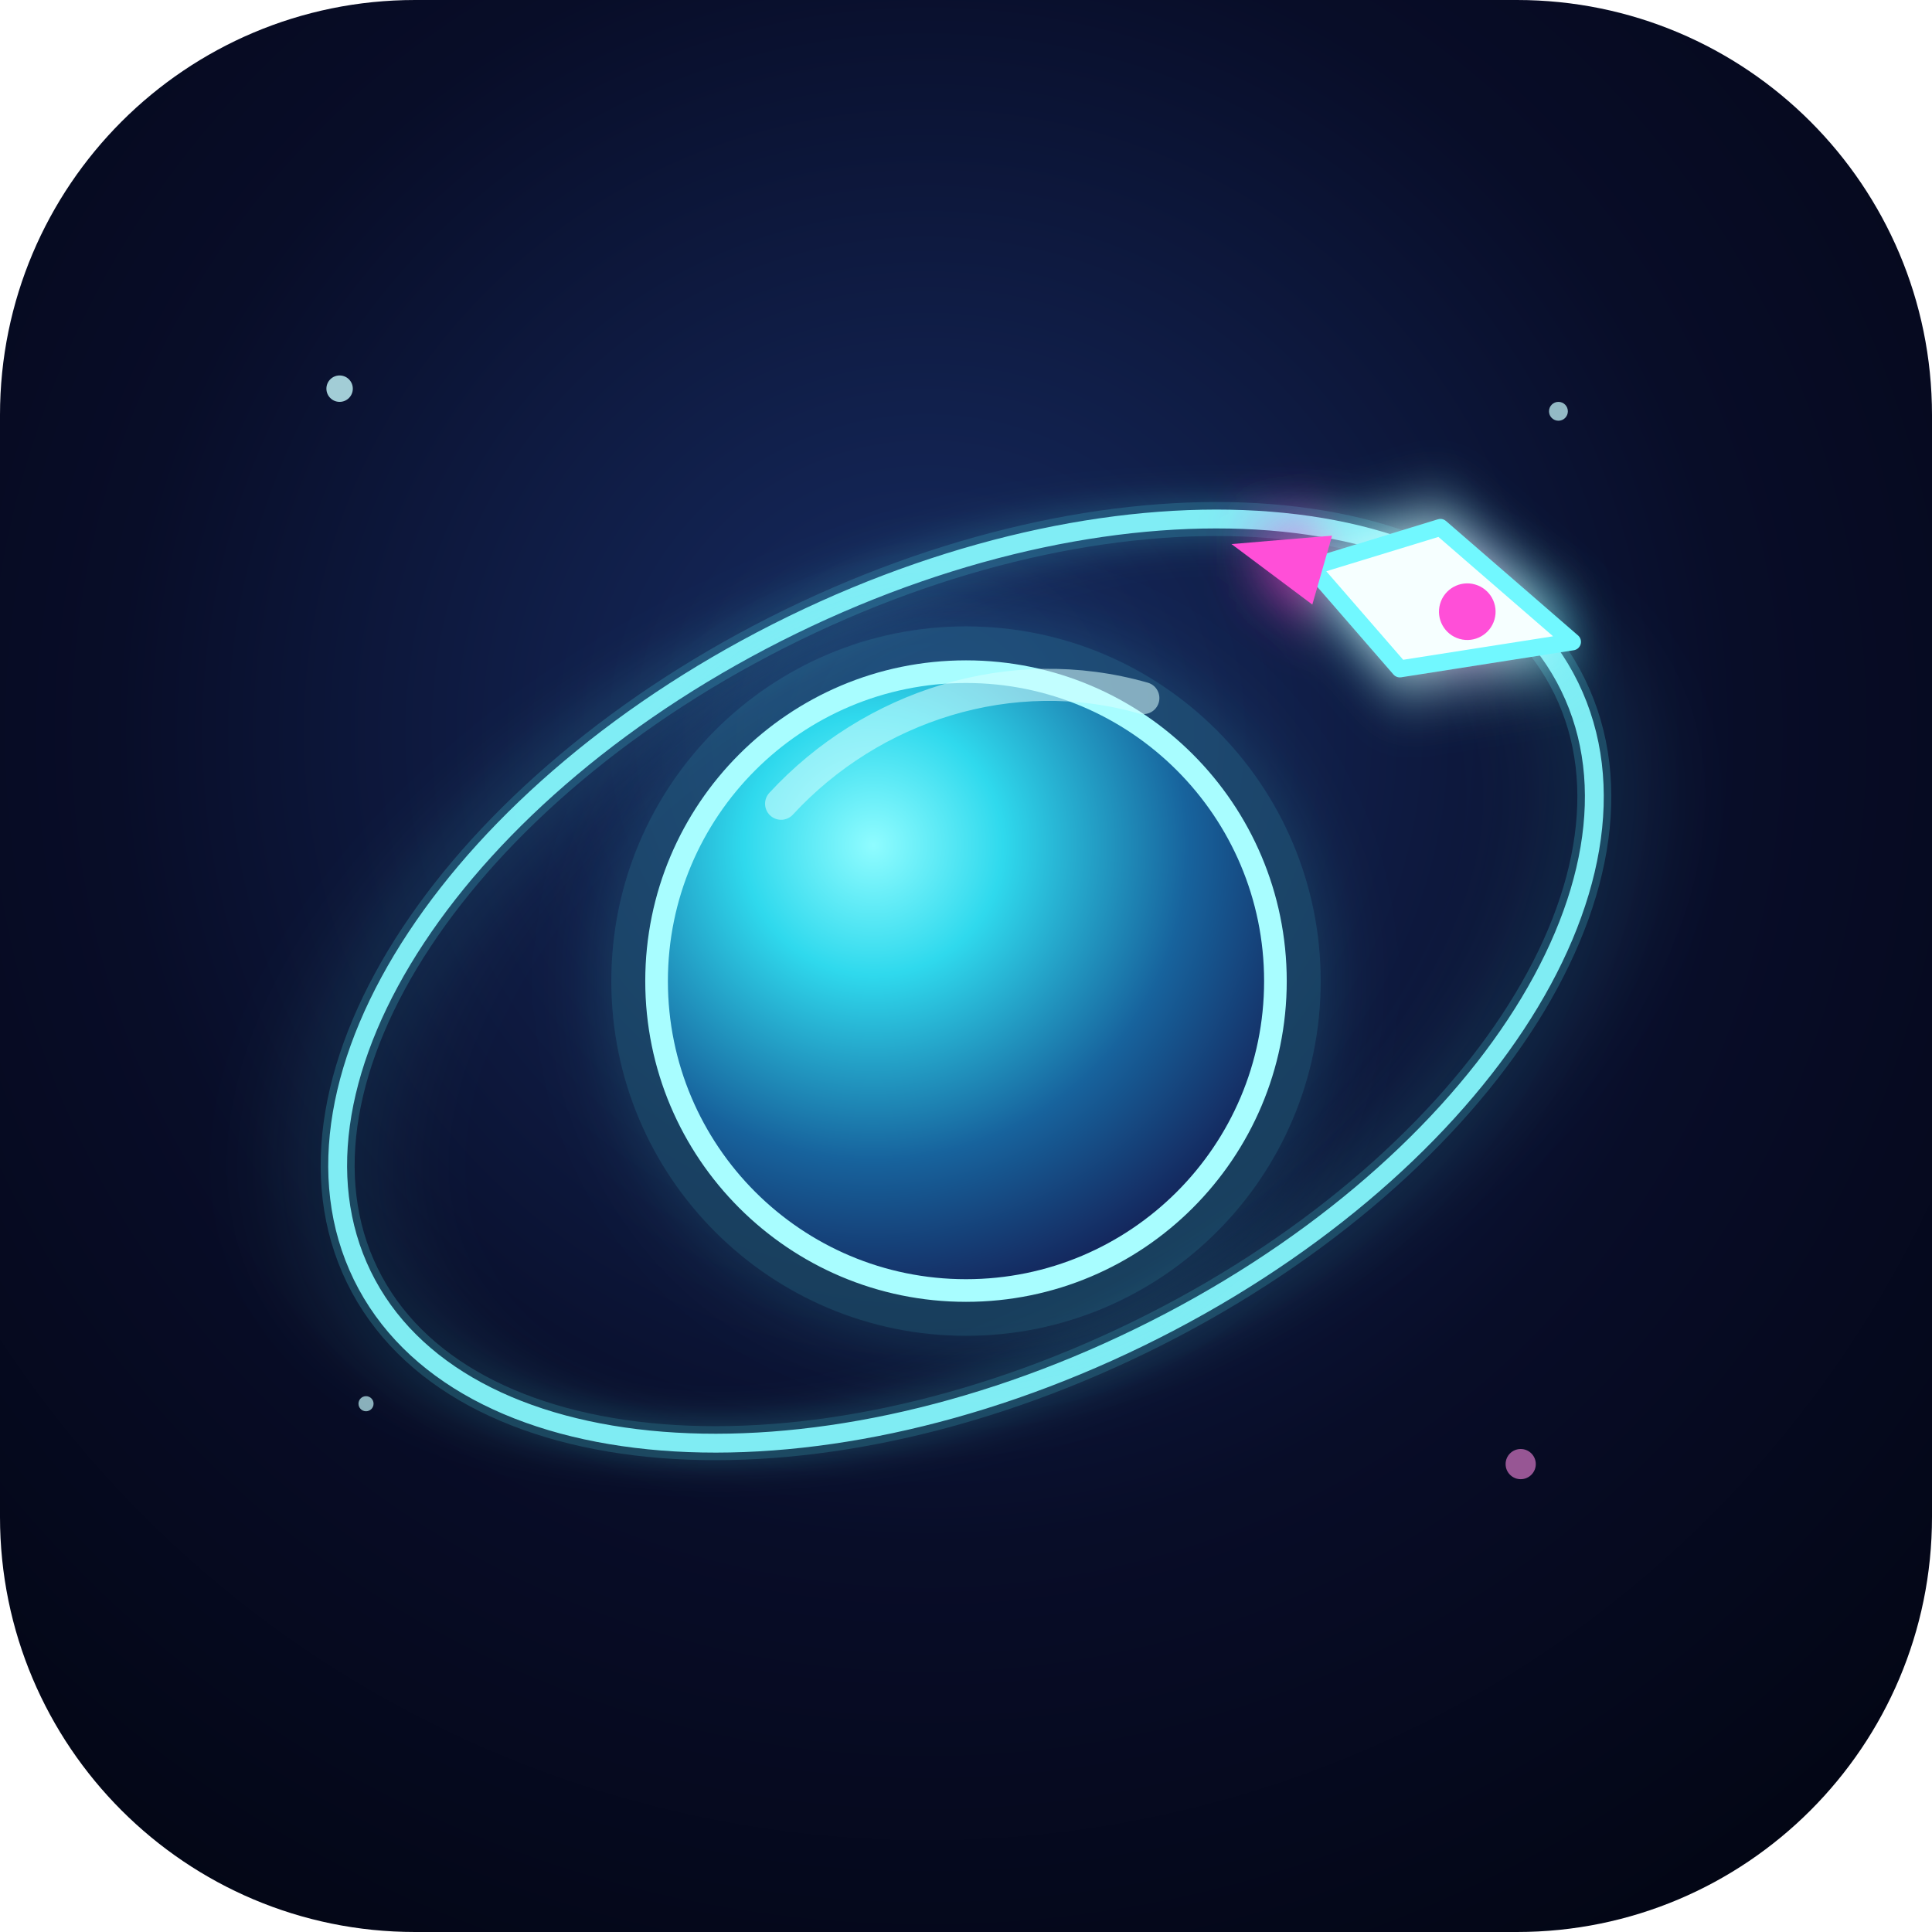
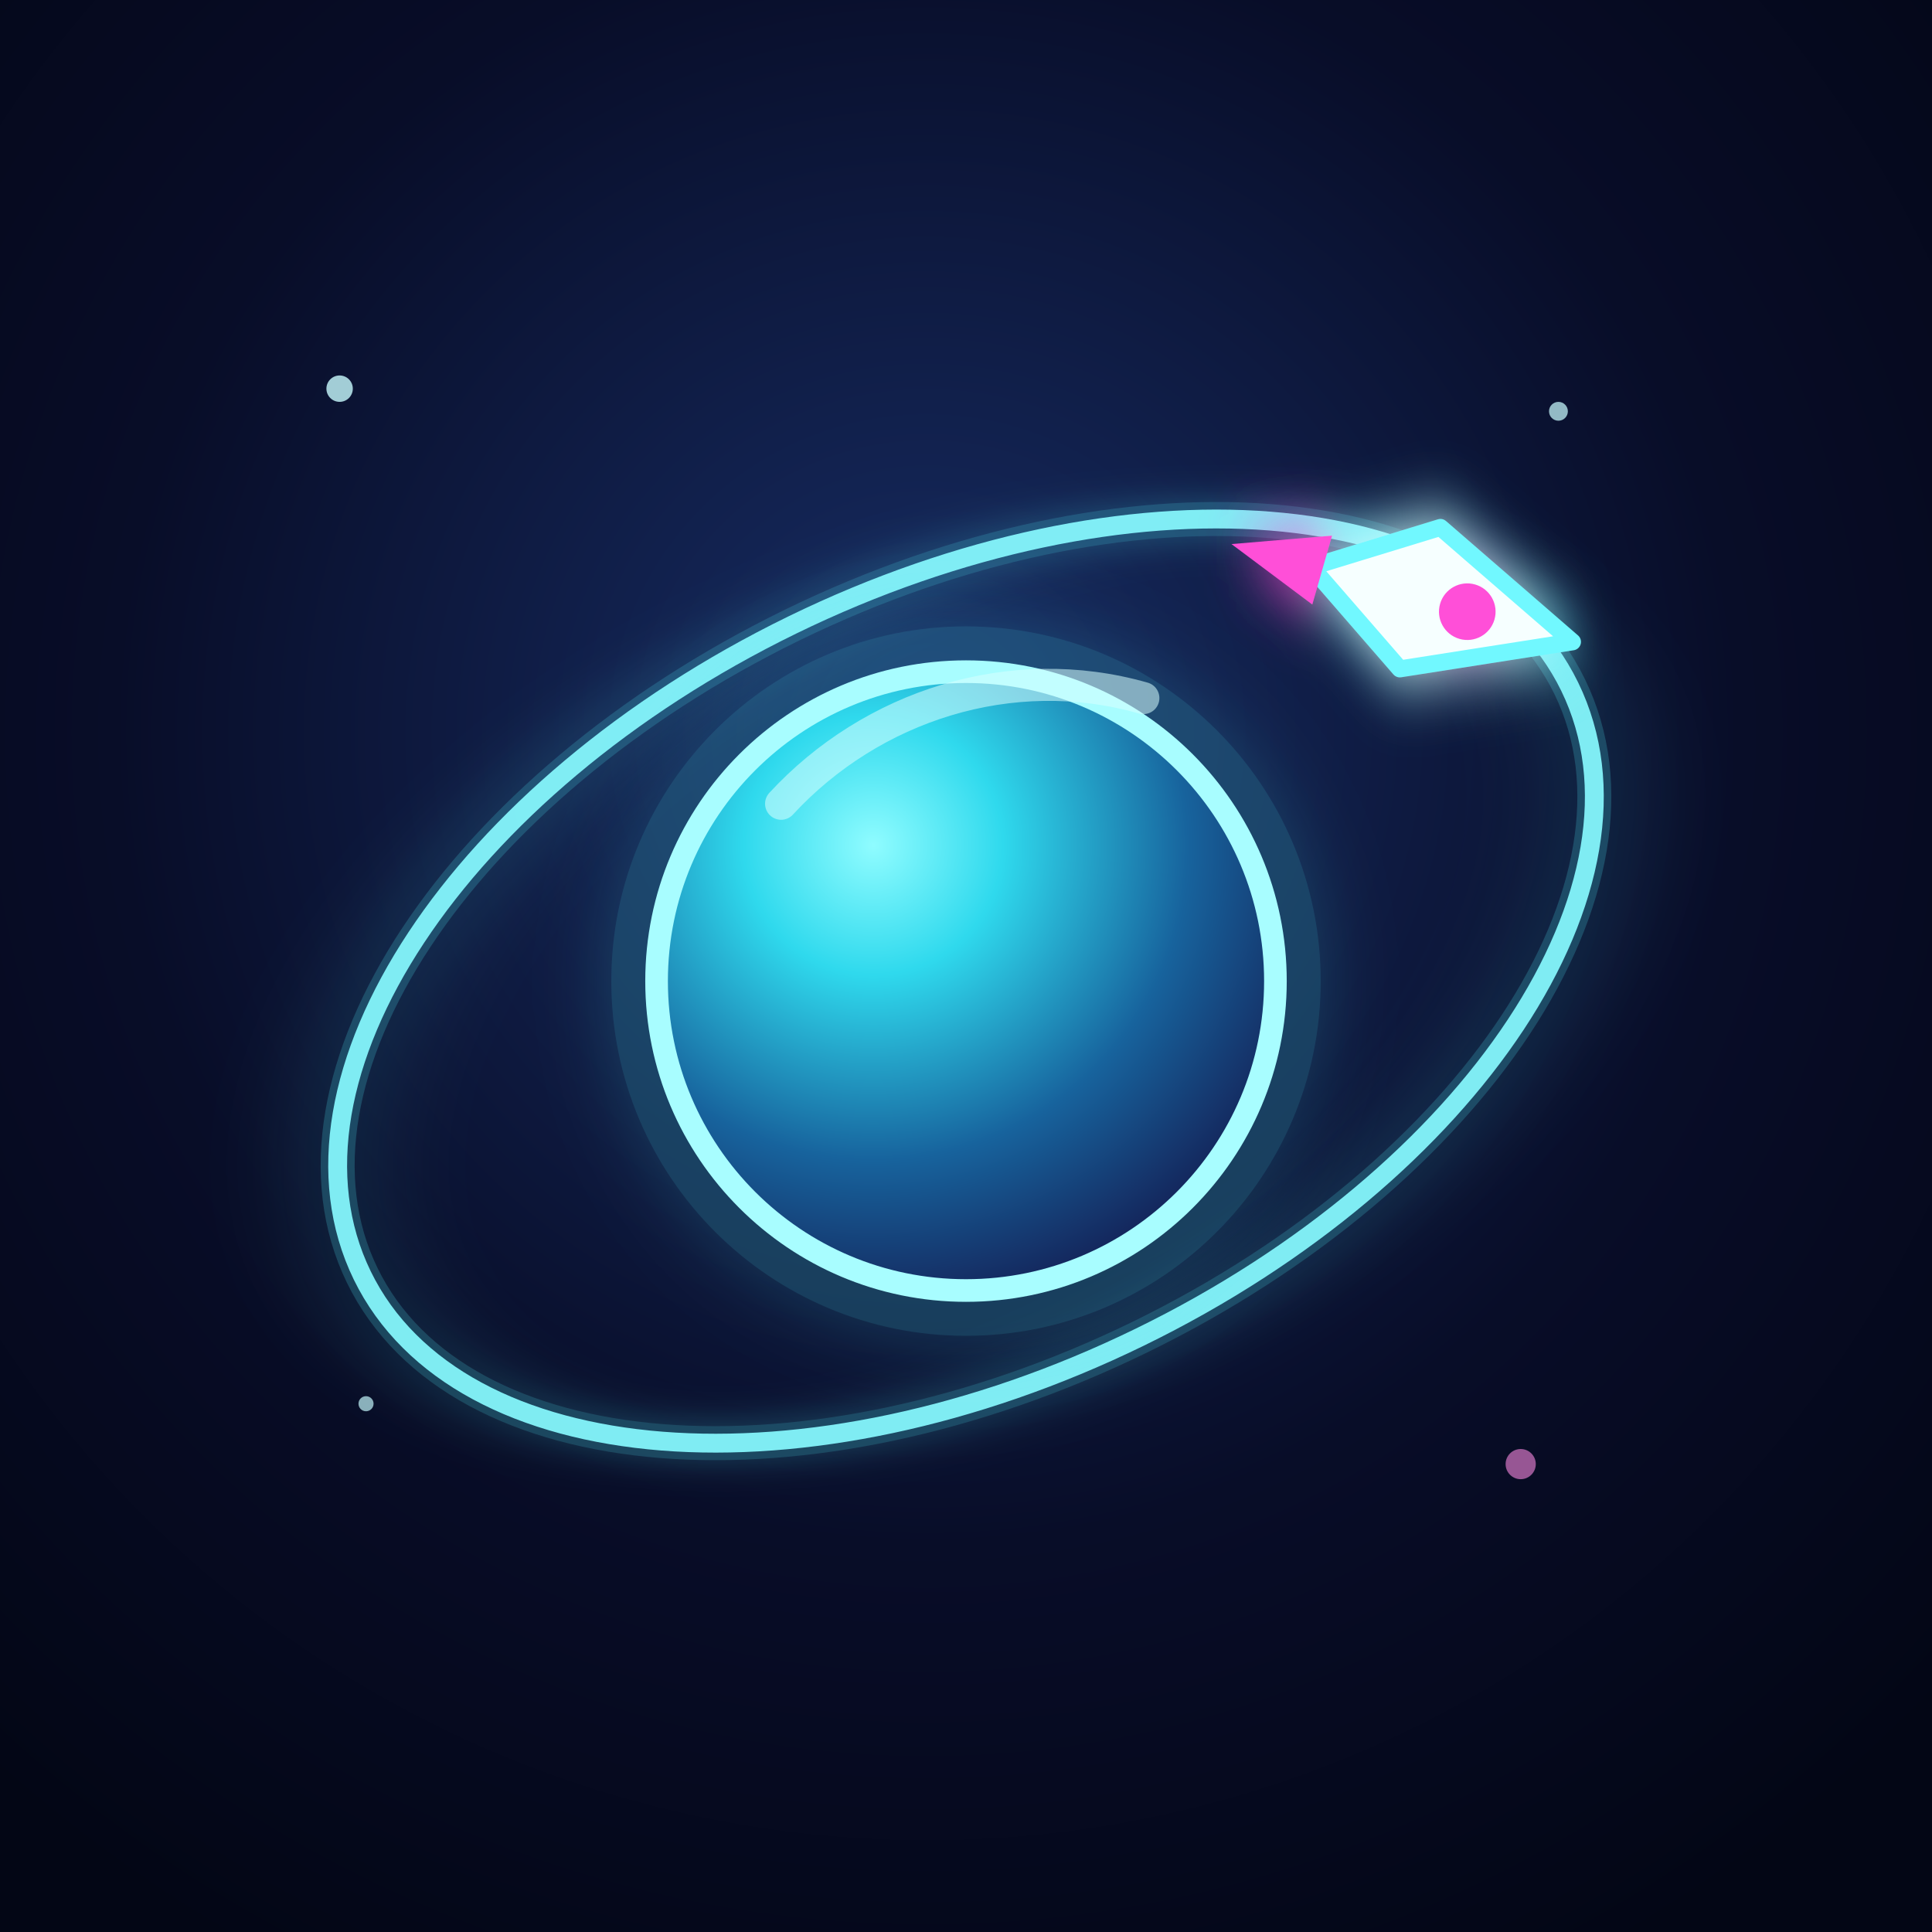
<svg xmlns="http://www.w3.org/2000/svg" width="1024" height="1024" viewBox="0 0 1024 1024">
  <defs>
    <radialGradient id="bg" cx="48%" cy="38%" r="72%">
      <stop offset="0" stop-color="#172d64" />
      <stop offset="0.58" stop-color="#080d28" />
      <stop offset="1" stop-color="#030615" />
    </radialGradient>
    <radialGradient id="planet" cx="35%" cy="28%" r="75%">
      <stop offset="0" stop-color="#8ffcff" />
      <stop offset="0.28" stop-color="#2fd9ed" />
      <stop offset="0.68" stop-color="#17639d" />
      <stop offset="1" stop-color="#14275d" />
    </radialGradient>
    <filter id="cyanGlow" x="-80%" y="-80%" width="260%" height="260%">
      <feGaussianBlur stdDeviation="20" result="blur" />
      <feMerge>
        <feMergeNode in="blur" />
        <feMergeNode in="SourceGraphic" />
      </feMerge>
    </filter>
    <filter id="pinkGlow" x="-100%" y="-100%" width="300%" height="300%">
      <feGaussianBlur stdDeviation="15" result="blur" />
      <feMerge>
        <feMergeNode in="blur" />
        <feMergeNode in="SourceGraphic" />
      </feMerge>
    </filter>
  </defs>
-   <rect width="1024" height="1024" rx="220" fill="url(#bg)" />
+   <rect width="1024" height="1024" fill="url(#bg)" />
  <circle cx="180" cy="206" r="7" fill="#c8fbff" opacity=".8" />
  <circle cx="826" cy="218" r="5" fill="#c8fbff" opacity=".72" />
  <circle cx="806" cy="776" r="8" fill="#ff8ce6" opacity=".58" />
  <circle cx="194" cy="744" r="4" fill="#c8fbff" opacity=".68" />
  <ellipse cx="512" cy="520" rx="356" ry="210" fill="none" stroke="#54f3ff" stroke-width="18" opacity=".25" filter="url(#cyanGlow)" transform="rotate(-26 512 520)" />
  <ellipse cx="512" cy="520" rx="356" ry="210" fill="none" stroke="#88faff" stroke-width="10" opacity=".92" transform="rotate(-26 512 520)" />
  <circle cx="512" cy="520" r="188" fill="#4cf2ff" opacity=".18" filter="url(#cyanGlow)" />
  <circle cx="512" cy="520" r="164" fill="url(#planet)" stroke="#a8fdff" stroke-width="12" />
  <path d="M414 426c48-52 122-76 192-56" fill="none" stroke="#d7ffff" stroke-width="17" stroke-linecap="round" opacity=".55" />
  <g transform="translate(770 322) rotate(16)" filter="url(#pinkGlow)">
    <path d="M-78 0-18-39 66 0-18 39z" fill="#f6ffff" stroke="#71f8ff" stroke-width="9" stroke-linejoin="round" />
    <path d="M-72-19-122 0-72 19z" fill="#ff4fd8" />
    <circle cx="8" cy="0" r="15" fill="#ff4fd8" />
  </g>
</svg>
